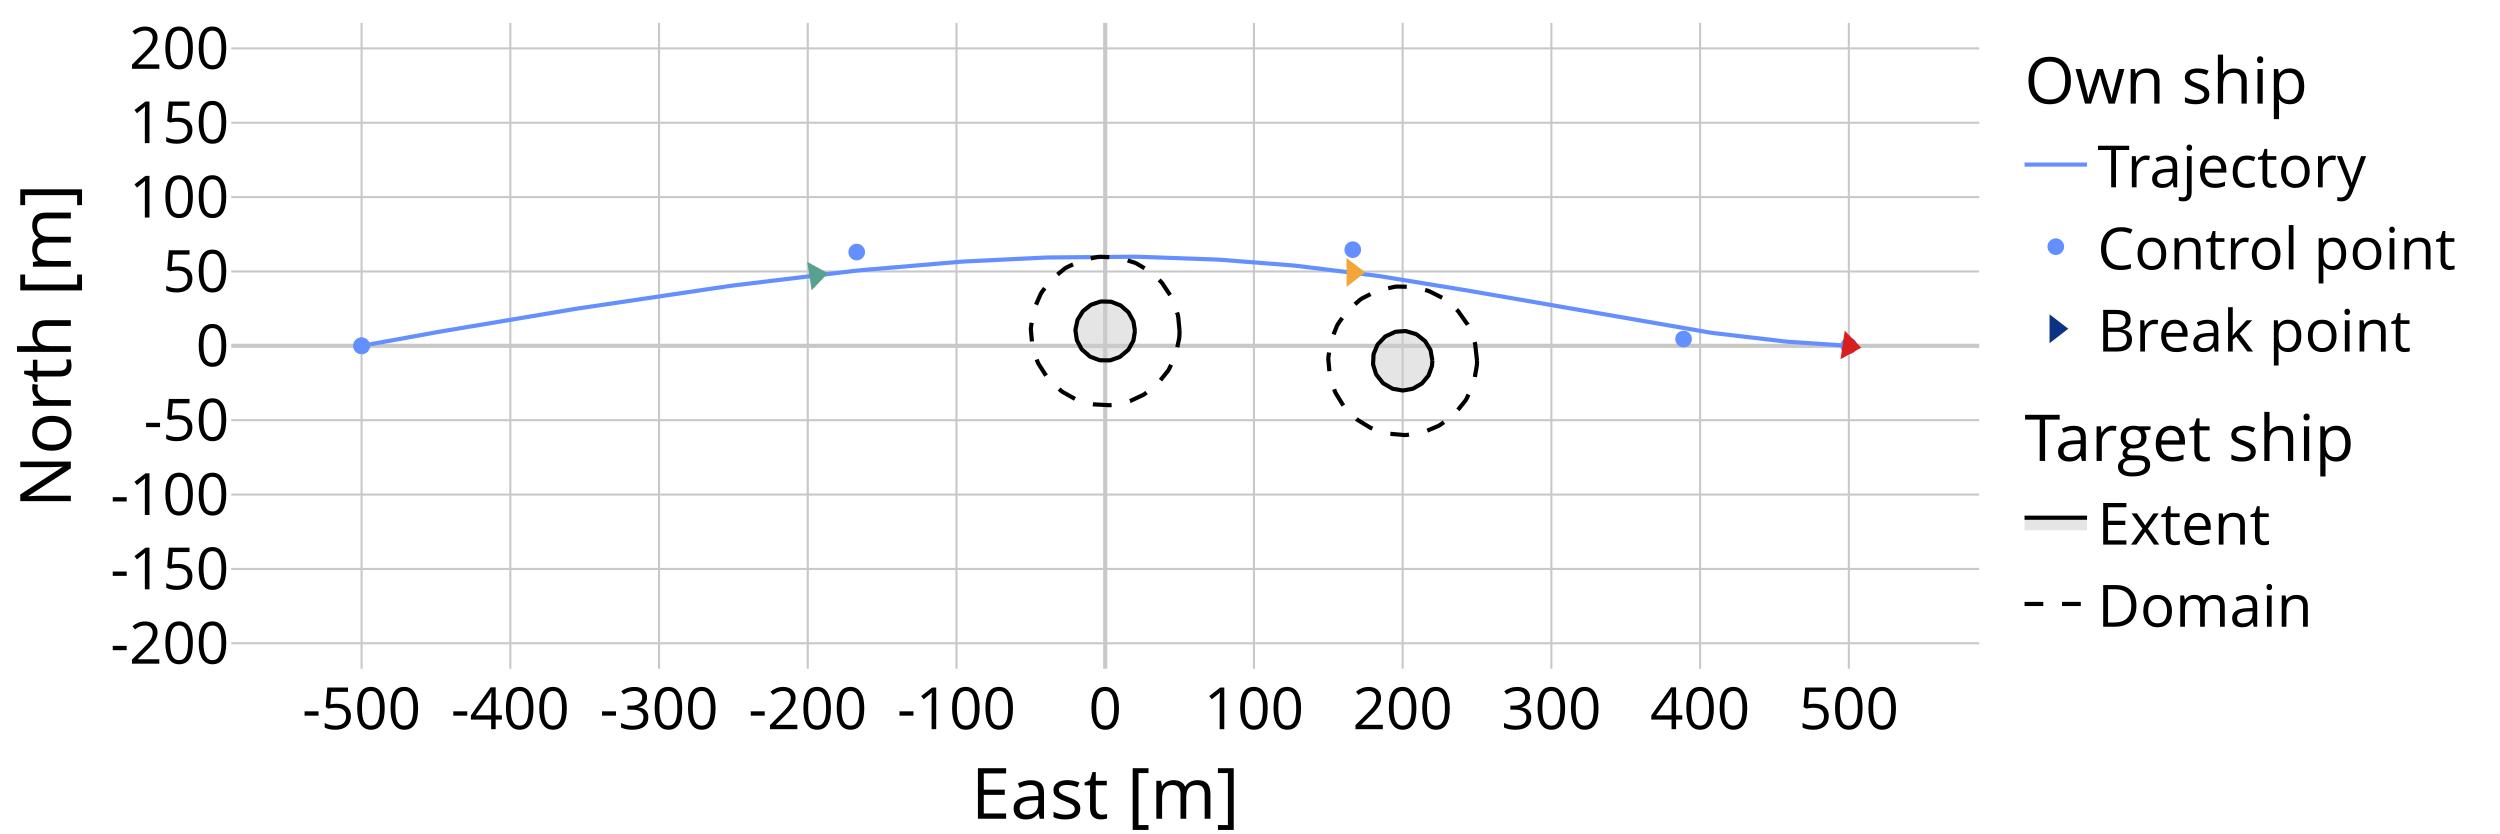
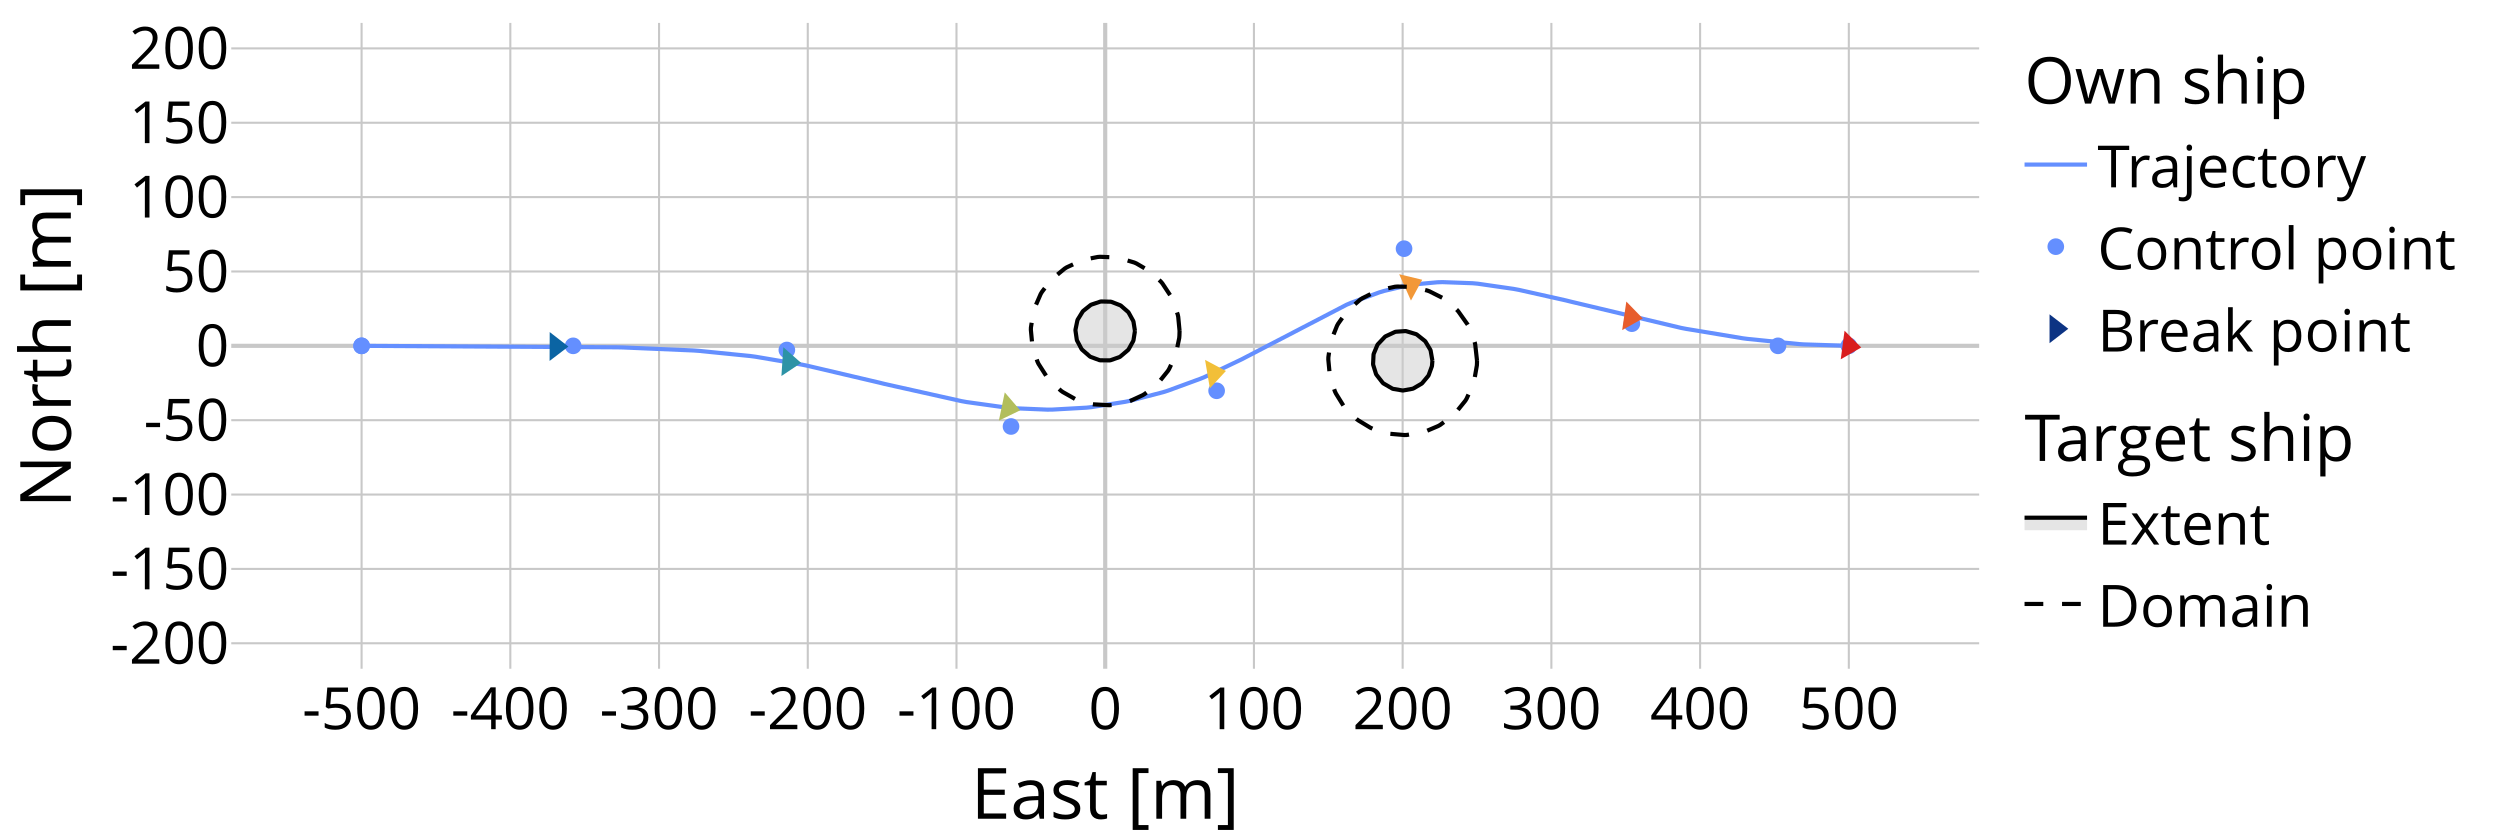
<svg xmlns="http://www.w3.org/2000/svg" class="main-svg" width="1200" height="400" style="" viewBox="0 0 1200 400">
  <rect x="0" y="0" width="1200" height="400" style="fill: rgb(255, 255, 255); fill-opacity: 1;" />
-   <defs id="defs-cfa801">
+   <defs id="defs-1f3cbf">
    <g class="clips">
-       <clipPath id="clipcfa801xyplot" class="plotclip">
+       <clipPath id="clip1f3cbfxyplot" class="plotclip">
        <rect width="839" height="310" />
      </clipPath>
-       <clipPath class="axesclip" id="clipcfa801x">
+       <clipPath class="axesclip" id="clip1f3cbfx">
        <rect x="111" y="0" width="839" height="400" />
      </clipPath>
-       <clipPath class="axesclip" id="clipcfa801y">
+       <clipPath class="axesclip" id="clip1f3cbfy">
        <rect x="0" y="11" width="1200" height="310" />
      </clipPath>
-       <clipPath class="axesclip" id="clipcfa801xy">
+       <clipPath class="axesclip" id="clip1f3cbfxy">
        <rect x="111" y="11" width="839" height="310" />
      </clipPath>
    </g>
    <g class="gradients" />
    <g class="patterns" />
  </defs>
  <g class="bglayer" />
  <g class="layer-below">
    <g class="imagelayer" />
    <g class="shapelayer" />
  </g>
  <g class="cartesianlayer">
    <g class="subplot xy">
      <g class="layer-subplot">
        <g class="shapelayer" />
        <g class="imagelayer" />
      </g>
      <g class="minor-gridlayer">
        <g class="x" />
        <g class="y" />
      </g>
      <g class="gridlayer">
        <g class="x">
          <path class="xgrid crisp" transform="translate(173.56,0)" d="M0,11v310" style="stroke: rgb(200, 200, 200); stroke-opacity: 1; stroke-width: 1px;" />
          <path class="xgrid crisp" transform="translate(244.95,0)" d="M0,11v310" style="stroke: rgb(200, 200, 200); stroke-opacity: 1; stroke-width: 1px;" />
          <path class="xgrid crisp" transform="translate(316.34,0)" d="M0,11v310" style="stroke: rgb(200, 200, 200); stroke-opacity: 1; stroke-width: 1px;" />
          <path class="xgrid crisp" transform="translate(387.73,0)" d="M0,11v310" style="stroke: rgb(200, 200, 200); stroke-opacity: 1; stroke-width: 1px;" />
          <path class="xgrid crisp" transform="translate(459.11,0)" d="M0,11v310" style="stroke: rgb(200, 200, 200); stroke-opacity: 1; stroke-width: 1px;" />
          <path class="xgrid crisp" transform="translate(601.89,0)" d="M0,11v310" style="stroke: rgb(200, 200, 200); stroke-opacity: 1; stroke-width: 1px;" />
          <path class="xgrid crisp" transform="translate(673.27,0)" d="M0,11v310" style="stroke: rgb(200, 200, 200); stroke-opacity: 1; stroke-width: 1px;" />
          <path class="xgrid crisp" transform="translate(744.66,0)" d="M0,11v310" style="stroke: rgb(200, 200, 200); stroke-opacity: 1; stroke-width: 1px;" />
          <path class="xgrid crisp" transform="translate(816.05,0)" d="M0,11v310" style="stroke: rgb(200, 200, 200); stroke-opacity: 1; stroke-width: 1px;" />
          <path class="xgrid crisp" transform="translate(887.44,0)" d="M0,11v310" style="stroke: rgb(200, 200, 200); stroke-opacity: 1; stroke-width: 1px;" />
        </g>
        <g class="y">
          <path class="ygrid crisp" transform="translate(0,308.77)" d="M111,0h839" style="stroke: rgb(200, 200, 200); stroke-opacity: 1; stroke-width: 1px;" />
          <path class="ygrid crisp" transform="translate(0,273.08)" d="M111,0h839" style="stroke: rgb(200, 200, 200); stroke-opacity: 1; stroke-width: 1px;" />
          <path class="ygrid crisp" transform="translate(0,237.39)" d="M111,0h839" style="stroke: rgb(200, 200, 200); stroke-opacity: 1; stroke-width: 1px;" />
          <path class="ygrid crisp" transform="translate(0,201.69)" d="M111,0h839" style="stroke: rgb(200, 200, 200); stroke-opacity: 1; stroke-width: 1px;" />
          <path class="ygrid crisp" transform="translate(0,130.31)" d="M111,0h839" style="stroke: rgb(200, 200, 200); stroke-opacity: 1; stroke-width: 1px;" />
          <path class="ygrid crisp" transform="translate(0,94.61)" d="M111,0h839" style="stroke: rgb(200, 200, 200); stroke-opacity: 1; stroke-width: 1px;" />
          <path class="ygrid crisp" transform="translate(0,58.92)" d="M111,0h839" style="stroke: rgb(200, 200, 200); stroke-opacity: 1; stroke-width: 1px;" />
          <path class="ygrid crisp" transform="translate(0,23.23)" d="M111,0h839" style="stroke: rgb(200, 200, 200); stroke-opacity: 1; stroke-width: 1px;" />
        </g>
      </g>
      <g class="zerolinelayer">
        <path class="xzl zl crisp" transform="translate(530.5,0)" d="M0,11v310" style="stroke: rgb(200, 200, 200); stroke-opacity: 1; stroke-width: 2px;" />
        <path class="yzl zl crisp" transform="translate(0,166)" d="M111,0h839" style="stroke: rgb(200, 200, 200); stroke-opacity: 1; stroke-width: 2px;" />
      </g>
      <g class="layer-between">
        <g class="shapelayer" />
        <g class="imagelayer" />
      </g>
      <path class="xlines-below" />
      <path class="ylines-below" />
      <g class="overlines-below" />
      <g class="xaxislayer-below" />
      <g class="yaxislayer-below" />
      <g class="overaxes-below" />
      <g class="overplot">
-         <g class="xy" transform="translate(111,11)" clip-path="url(#clipcfa801xyplot)">
+         <g class="xy" transform="translate(111,11)" clip-path="url(#clip1f3cbfxyplot)">
          <g class="scatterlayer mlayer">
-             <g class="trace scatter trace8ab3f5" style="stroke-miterlimit: 2; opacity: 1;">
-               <g class="fills" />
-               <g class="errorbars" />
-               <g class="lines">
-                 <path class="js-line" d="M62.56,155L100.53,148.13L102.54,147.78L164.33,137.41L167.16,136.96L238.97,126.3L242.03,125.89L299.15,119.01L302.05,118.71L349.83,114.65L352.56,114.48L389.81,112.67L392.42,112.59L433.18,112.23L435.68,112.26L472.63,113.57L475.06,113.71L508.84,116.36L511.23,116.59L549.49,121.31L551.88,121.66L592.5,128.3L594.89,128.72L709.56,148.59L711.95,148.92L745.39,152.86L747.78,153.08L776.44,155" style="vector-effect: none; fill: none; stroke: rgb(100, 143, 255); stroke-opacity: 1; stroke-width: 2px; opacity: 1;" />
-               </g>
-               <g class="points" />
-               <g class="text" />
-             </g>
-             <g class="trace scatter trace2b7f31" style="stroke-miterlimit: 2; opacity: 1;">
+             <g class="trace scatter traceb32859" style="stroke-miterlimit: 2; opacity: 1;">
+               <g class="fills" />
+               <g class="errorbars" />
+               <g class="lines">
+                 <path class="js-line" d="M62.56,155L185.21,155.71L187.94,155.77L221.93,157.23L224.45,157.41L249.28,159.91L251.74,160.24L273.86,164.01L276.33,164.51L311.02,172.65L313.5,173.27L350.55,181.55L353,181.99L372.46,184.7L374.87,184.92L391.63,185.62L394,185.61L410.49,184.68L412.82,184.43L429.03,181.88L431.33,181.4L447.27,177.25L449.53,176.54L465.2,170.8L467.42,169.87L485.01,161.47L487.2,160.33L535.34,135.28L537.56,134.33L551.05,129.35L553.33,128.66L564.84,125.96L567.17,125.58L578.99,124.49L581.38,124.42L595.89,124.95L598.34,125.18L615.62,127.68L618.11,128.15L640.67,133.21L643.19,133.84L695.89,146.39L698.38,146.87L725.56,151.38L728.02,151.7L752.39,154.15L754.81,154.31L776.44,155" style="vector-effect: none; fill: none; stroke: rgb(100, 143, 255); stroke-opacity: 1; stroke-width: 2px; opacity: 1;" />
+               </g>
+               <g class="points" />
+               <g class="text" />
+             </g>
+             <g class="trace scatter tracee69560" style="stroke-miterlimit: 2; opacity: 1;">
              <g class="fills" />
              <g class="errorbars" />
              <g class="lines" />
              <g class="points">
                <path class="point" transform="translate(62.56,155)" d="M4,0A4,4 0 1,1 0,-4A4,4 0 0,1 4,0Z" style="opacity: 1; stroke-width: 0px; fill: rgb(100, 143, 255); fill-opacity: 1;" />
                <path class="point" transform="translate(62.56,155)" d="M4,0A4,4 0 1,1 0,-4A4,4 0 0,1 4,0Z" style="opacity: 1; stroke-width: 0px; fill: rgb(100, 143, 255); fill-opacity: 1;" />
-                 <path class="point" transform="translate(300.22,110)" d="M4,0A4,4 0 1,1 0,-4A4,4 0 0,1 4,0Z" style="opacity: 1; stroke-width: 0px; fill: rgb(100, 143, 255); fill-opacity: 1;" />
-                 <path class="point" transform="translate(538.33,108.85)" d="M4,0A4,4 0 1,1 0,-4A4,4 0 0,1 4,0Z" style="opacity: 1; stroke-width: 0px; fill: rgb(100, 143, 255); fill-opacity: 1;" />
-                 <path class="point" transform="translate(697.11,151.73)" d="M4,0A4,4 0 1,1 0,-4A4,4 0 0,1 4,0Z" style="opacity: 1; stroke-width: 0px; fill: rgb(100, 143, 255); fill-opacity: 1;" />
+                 <path class="point" transform="translate(164.13,155)" d="M4,0A4,4 0 1,1 0,-4A4,4 0 0,1 4,0Z" style="opacity: 1; stroke-width: 0px; fill: rgb(100, 143, 255); fill-opacity: 1;" />
+                 <path class="point" transform="translate(266.69,157)" d="M4,0A4,4 0 1,1 0,-4A4,4 0 0,1 4,0Z" style="opacity: 1; stroke-width: 0px; fill: rgb(100, 143, 255); fill-opacity: 1;" />
+                 <path class="point" transform="translate(374.29,193.71)" d="M4,0A4,4 0 1,1 0,-4A4,4 0 0,1 4,0Z" style="opacity: 1; stroke-width: 0px; fill: rgb(100, 143, 255); fill-opacity: 1;" />
+                 <path class="point" transform="translate(472.98,176.57)" d="M4,0A4,4 0 1,1 0,-4A4,4 0 0,1 4,0Z" style="opacity: 1; stroke-width: 0px; fill: rgb(100, 143, 255); fill-opacity: 1;" />
+                 <path class="point" transform="translate(562.94,108.37)" d="M4,0A4,4 0 1,1 0,-4A4,4 0 0,1 4,0Z" style="opacity: 1; stroke-width: 0px; fill: rgb(100, 143, 255); fill-opacity: 1;" />
+                 <path class="point" transform="translate(672.29,144.36)" d="M4,0A4,4 0 1,1 0,-4A4,4 0 0,1 4,0Z" style="opacity: 1; stroke-width: 0px; fill: rgb(100, 143, 255); fill-opacity: 1;" />
+                 <path class="point" transform="translate(742.44,155)" d="M4,0A4,4 0 1,1 0,-4A4,4 0 0,1 4,0Z" style="opacity: 1; stroke-width: 0px; fill: rgb(100, 143, 255); fill-opacity: 1;" />
                <path class="point" transform="translate(776.44,155)" d="M4,0A4,4 0 1,1 0,-4A4,4 0 0,1 4,0Z" style="opacity: 1; stroke-width: 0px; fill: rgb(100, 143, 255); fill-opacity: 1;" />
              </g>
              <g class="text" />
            </g>
-             <g class="trace scatter trace029df0" style="stroke-miterlimit: 2; opacity: 1;">
+             <g class="trace scatter tracebbb004" style="stroke-miterlimit: 2; opacity: 1;">
              <g class="fills" />
              <g class="errorbars" />
              <g class="lines" />
              <g class="points">
                <path class="point" transform="translate(62.56,155)" d="M0,0Z" style="opacity: 1; stroke-width: 0px; fill: rgb(12, 51, 131); fill-opacity: 1;" />
-                 <path class="point" transform="translate(280.49,121.06)" d="M-4.031,-6.386L-1.898,7.309L5.929,-0.923Z" style="opacity: 1; stroke-width: 0px; fill: rgb(88, 161, 142); fill-opacity: 1;" />
-                 <path class="point" transform="translate(538.34,119.76)" d="M-3.035,-6.915L-2.965,6.945L6,-0.03Z" style="opacity: 1; stroke-width: 0px; fill: rgb(242, 165, 56); fill-opacity: 1;" />
-                 <path class="point" transform="translate(776.44,155)" d="M-1.953,-7.295L-3.982,6.416L5.935,0.878Z" style="opacity: 1; stroke-width: 0px; fill: rgb(217, 30, 30); fill-opacity: 1;" />
-               </g>
-               <g class="text" />
-             </g>
-             <g class="trace scatter trace1f019c" style="stroke-miterlimit: 2; opacity: 1;">
+                 <path class="point" transform="translate(155.83,155.33)" d="M-2.975,-6.941L-3.025,6.919L6,0.021Z" style="opacity: 1; stroke-width: 0px; fill: rgb(11, 100, 163); fill-opacity: 1;" />
+                 <path class="point" transform="translate(267.53,162.78)" d="M-2.532,-7.114L-3.454,6.715L5.987,0.399Z" style="opacity: 1; stroke-width: 0px; fill: rgb(45, 147, 166); fill-opacity: 1;" />
+                 <path class="point" transform="translate(372.81,184.73)" d="M-1.523,-7.396L-4.351,6.172L5.874,1.224Z" style="opacity: 1; stroke-width: 0px; fill: rgb(178, 190, 92); fill-opacity: 1;" />
+                 <path class="point" transform="translate(471.53,168.06)" d="M-4.112,-6.334L-1.804,7.333L5.916,-0.999Z" style="opacity: 1; stroke-width: 0px; fill: rgb(242, 191, 56); fill-opacity: 1;" />
+                 <path class="point" transform="translate(566.17,125.73)" d="M-5.568,-5.101L0.091,7.551L5.477,-2.45Z" style="opacity: 1; stroke-width: 0px; fill: rgb(242, 152, 56); fill-opacity: 1;" />
+                 <path class="point" transform="translate(671.61,141.02)" d="M-1.975,-7.289L-3.963,6.428L5.938,0.861Z" style="opacity: 1; stroke-width: 0px; fill: rgb(231, 93, 45); fill-opacity: 1;" />
+                 <path class="point" transform="translate(776.44,155)" d="M-2.057,-7.266L-3.89,6.473L5.947,0.793Z" style="opacity: 1; stroke-width: 0px; fill: rgb(217, 30, 30); fill-opacity: 1;" />
+               </g>
+               <g class="text" />
+             </g>
+             <g class="trace scatter trace1184fa" style="stroke-miterlimit: 2; opacity: 1;">
              <g class="fills">
                <g>
                  <path class="js-fill" d="M433.78,147.86L433.07,143.43L432.92,143L430.75,139.07L430.47,138.72L427.09,135.77L426.7,135.53L422.52,133.91L422.08,133.82L417.59,133.71L417.14,133.78L412.89,135.21L412.49,135.42L408.98,138.21L408.68,138.55L406.32,142.37L406.15,142.79L405.24,147.19L405.22,147.64L405.86,152.08L406,152.51L408.11,156.47L408.39,156.83L412.1,160.07L412.49,160.3L416.7,161.86L417.14,161.94L421.63,161.98L422.08,161.9L426.31,160.41L426.7,160.19L430.47,157L430.75,156.65L432.92,152.72L433.07,152.29L433.78,147.86Z" style="fill: rgb(204, 204, 204); fill-opacity: 0.5; stroke-width: 0;" />
                </g>
              </g>
              <g class="errorbars" />
              <g class="lines">
                <path class="js-line" d="M433.78,147.86L433.07,143.43L432.92,143L430.75,139.07L430.47,138.72L427.09,135.77L426.7,135.53L422.52,133.91L422.08,133.82L417.59,133.71L417.14,133.78L412.89,135.21L412.49,135.42L408.98,138.21L408.68,138.55L406.32,142.37L406.15,142.79L405.24,147.19L405.22,147.64L405.86,152.08L406,152.51L408.11,156.47L408.39,156.83L412.1,160.07L412.49,160.3L416.7,161.86L417.14,161.94L421.63,161.98L422.08,161.9L426.31,160.41L426.7,160.19L430.47,157L430.75,156.65L432.92,152.72L433.07,152.29L433.78,147.86" style="vector-effect: none; fill: none; stroke: rgb(0, 0, 0); stroke-opacity: 1; stroke-width: 2px; opacity: 1;" />
              </g>
              <g class="points" />
              <g class="text" />
            </g>
-             <g class="trace scatter trace5aa390" style="stroke-miterlimit: 2; opacity: 1;">
+             <g class="trace scatter tracebc6348" style="stroke-miterlimit: 2; opacity: 1;">
              <g class="fills" />
              <g class="errorbars" />
              <g class="lines">
                <path class="js-line" d="M455.19,147.86L454.55,141.14L454.33,140.04L451.76,132.59L451.26,131.58L446.92,125.01L446.19,124.16L441.25,119.56L440.34,118.89L434.51,115.48L433.48,115.02L425.94,112.75L424.83,112.57L416.97,112.26L415.84,112.36L409.22,113.68L408.15,114.02L401.01,117.33L400.05,117.93L393.96,122.92L393.19,123.74L389.12,129.13L388.54,130.1L385.4,137.31L385.08,138.4L383.85,146.17L383.81,147.3L384.56,155.14L384.8,156.23L387,162.62L387.48,163.64L391.72,170.27L392.44,171.14L398.2,176.5L399.12,177.16L405,180.48L406.04,180.92L412.5,182.86L413.61,183.07L421.47,183.5L422.6,183.42L430.32,181.88L431.38,181.52L437.51,178.68L438.47,178.09L443.83,173.98L444.64,173.2L449.58,167.07L450.17,166.11L453.06,160.01L453.43,158.94L455.03,151.24L455.12,150.11L455.19,147.86" style="vector-effect: none; fill: none; stroke: rgb(0, 0, 0); stroke-opacity: 1; stroke-dasharray: 9px, 9px; stroke-width: 2px; opacity: 1;" />
              </g>
              <g class="points" />
              <g class="text" />
            </g>
-             <g class="trace scatter trace93c6ab" style="stroke-miterlimit: 2; opacity: 1;">
+             <g class="trace scatter tracec55b66" style="stroke-miterlimit: 2; opacity: 1;">
              <g class="fills">
                <g>
                  <path class="js-fill" d="M576.55,162.14L575.7,157.28L575.54,156.86L573.24,153L572.95,152.66L569.09,149.59L568.69,149.38L563.96,147.96L563.51,147.92L559.03,148.23L558.6,148.34L554.12,150.42L553.75,150.68L550.36,154.27L550.12,154.65L548.4,158.79L548.3,159.23L548.08,163.71L548.14,164.16L549.47,168.45L549.67,168.85L552.71,172.74L553.05,173.04L557.31,175.52L557.73,175.67L562.16,176.42L562.61,176.41L567.03,175.6L567.45,175.44L571.33,173.18L571.67,172.89L574.54,169.44L574.77,169.05L576.3,164.83L576.37,164.38L576.55,162.14Z" style="fill: rgb(204, 204, 204); fill-opacity: 0.5; stroke-width: 0;" />
                </g>
              </g>
              <g class="errorbars" />
              <g class="lines">
                <path class="js-line" d="M576.55,162.14L575.7,157.28L575.54,156.86L573.24,153L572.95,152.66L569.09,149.59L568.69,149.38L563.96,147.96L563.51,147.92L559.03,148.23L558.6,148.34L554.12,150.42L553.75,150.68L550.36,154.27L550.12,154.65L548.4,158.79L548.3,159.23L548.08,163.71L548.14,164.16L549.47,168.45L549.67,168.85L552.71,172.74L553.05,173.04L557.31,175.52L557.73,175.67L562.16,176.42L562.61,176.41L567.03,175.6L567.45,175.44L571.33,173.18L571.67,172.89L574.54,169.44L574.77,169.05L576.3,164.83L576.37,164.38L576.55,162.14" style="vector-effect: none; fill: none; stroke: rgb(0, 0, 0); stroke-opacity: 1; stroke-width: 2px; opacity: 1;" />
              </g>
              <g class="points" />
              <g class="text" />
            </g>
-             <g class="trace scatter tracea0e0b1" style="stroke-miterlimit: 2; opacity: 1;">
+             <g class="trace scatter trace113bf9" style="stroke-miterlimit: 2; opacity: 1;">
              <g class="fills" />
              <g class="errorbars" />
              <g class="lines">
                <path class="js-line" d="M597.97,162.14L597.1,154.31L596.84,153.22L594.04,145.86L593.51,144.86L588.96,138.44L588.2,137.61L582.19,132.52L581.25,131.91L575.21,128.87L574.16,128.48L567.61,126.85L566.49,126.7L559.74,126.54L558.62,126.63L550.92,128.3L549.86,128.67L542.83,132.21L541.89,132.84L535.96,138.02L535.22,138.86L531.32,144.37L530.77,145.36L527.86,152.67L527.58,153.77L526.62,160.45L526.59,161.58L527.33,169.41L527.58,170.51L529.77,176.9L530.26,177.92L533.8,183.66L534.49,184.55L540.08,190.1L540.98,190.78L546.75,194.28L547.77,194.75L554.17,196.9L555.28,197.14L563.12,197.82L564.25,197.78L572.01,196.48L573.09,196.15L579.3,193.51L580.28,192.96L586.6,188.26L587.41,187.48L592.36,181.35L592.95,180.39L596.2,173.22L596.54,172.15L597.9,164.39L597.95,163.27L597.97,162.14" style="vector-effect: none; fill: none; stroke: rgb(0, 0, 0); stroke-opacity: 1; stroke-dasharray: 9px, 9px; stroke-width: 2px; opacity: 1;" />
              </g>
              <g class="points" />
              <g class="text" />
            </g>
          </g>
        </g>
      </g>
      <path class="xlines-above crisp" d="M0,0" style="fill: none;" />
      <path class="ylines-above crisp" d="M0,0" style="fill: none;" />
      <g class="overlines-above" />
      <g class="xaxislayer-above">
        <g class="xtick">
          <text text-anchor="middle" x="0" y="350" transform="translate(173.56,0)" style="font-family: 'Open Sans', verdana, arial, sans-serif; font-size: 28px; fill: rgb(0, 0, 0); fill-opacity: 1; white-space: pre; opacity: 1;">-500</text>
        </g>
        <g class="xtick">
          <text text-anchor="middle" x="0" y="350" style="font-family: 'Open Sans', verdana, arial, sans-serif; font-size: 28px; fill: rgb(0, 0, 0); fill-opacity: 1; white-space: pre; opacity: 1;" transform="translate(244.95,0)">-400</text>
        </g>
        <g class="xtick">
          <text text-anchor="middle" x="0" y="350" style="font-family: 'Open Sans', verdana, arial, sans-serif; font-size: 28px; fill: rgb(0, 0, 0); fill-opacity: 1; white-space: pre; opacity: 1;" transform="translate(316.34,0)">-300</text>
        </g>
        <g class="xtick">
          <text text-anchor="middle" x="0" y="350" style="font-family: 'Open Sans', verdana, arial, sans-serif; font-size: 28px; fill: rgb(0, 0, 0); fill-opacity: 1; white-space: pre; opacity: 1;" transform="translate(387.73,0)">-200</text>
        </g>
        <g class="xtick">
          <text text-anchor="middle" x="0" y="350" style="font-family: 'Open Sans', verdana, arial, sans-serif; font-size: 28px; fill: rgb(0, 0, 0); fill-opacity: 1; white-space: pre; opacity: 1;" transform="translate(459.11,0)">-100</text>
        </g>
        <g class="xtick">
          <text text-anchor="middle" x="0" y="350" style="font-family: 'Open Sans', verdana, arial, sans-serif; font-size: 28px; fill: rgb(0, 0, 0); fill-opacity: 1; white-space: pre; opacity: 1;" transform="translate(530.5,0)">0</text>
        </g>
        <g class="xtick">
          <text text-anchor="middle" x="0" y="350" style="font-family: 'Open Sans', verdana, arial, sans-serif; font-size: 28px; fill: rgb(0, 0, 0); fill-opacity: 1; white-space: pre; opacity: 1;" transform="translate(601.89,0)">100</text>
        </g>
        <g class="xtick">
          <text text-anchor="middle" x="0" y="350" style="font-family: 'Open Sans', verdana, arial, sans-serif; font-size: 28px; fill: rgb(0, 0, 0); fill-opacity: 1; white-space: pre; opacity: 1;" transform="translate(673.27,0)">200</text>
        </g>
        <g class="xtick">
          <text text-anchor="middle" x="0" y="350" style="font-family: 'Open Sans', verdana, arial, sans-serif; font-size: 28px; fill: rgb(0, 0, 0); fill-opacity: 1; white-space: pre; opacity: 1;" transform="translate(744.66,0)">300</text>
        </g>
        <g class="xtick">
          <text text-anchor="middle" x="0" y="350" style="font-family: 'Open Sans', verdana, arial, sans-serif; font-size: 28px; fill: rgb(0, 0, 0); fill-opacity: 1; white-space: pre; opacity: 1;" transform="translate(816.05,0)">400</text>
        </g>
        <g class="xtick">
          <text text-anchor="middle" x="0" y="350" style="font-family: 'Open Sans', verdana, arial, sans-serif; font-size: 28px; fill: rgb(0, 0, 0); fill-opacity: 1; white-space: pre; opacity: 1;" transform="translate(887.44,0)">500</text>
        </g>
      </g>
      <g class="yaxislayer-above">
        <g class="ytick">
          <text text-anchor="end" x="110" y="9.8" transform="translate(0,308.77)" style="font-family: 'Open Sans', verdana, arial, sans-serif; font-size: 28px; fill: rgb(0, 0, 0); fill-opacity: 1; white-space: pre; opacity: 1;">-200</text>
        </g>
        <g class="ytick">
          <text text-anchor="end" x="110" y="9.8" style="font-family: 'Open Sans', verdana, arial, sans-serif; font-size: 28px; fill: rgb(0, 0, 0); fill-opacity: 1; white-space: pre; opacity: 1;" transform="translate(0,273.08)">-150</text>
        </g>
        <g class="ytick">
          <text text-anchor="end" x="110" y="9.8" style="font-family: 'Open Sans', verdana, arial, sans-serif; font-size: 28px; fill: rgb(0, 0, 0); fill-opacity: 1; white-space: pre; opacity: 1;" transform="translate(0,237.39)">-100</text>
        </g>
        <g class="ytick">
          <text text-anchor="end" x="110" y="9.8" style="font-family: 'Open Sans', verdana, arial, sans-serif; font-size: 28px; fill: rgb(0, 0, 0); fill-opacity: 1; white-space: pre; opacity: 1;" transform="translate(0,201.69)">-50</text>
        </g>
        <g class="ytick">
          <text text-anchor="end" x="110" y="9.8" style="font-family: 'Open Sans', verdana, arial, sans-serif; font-size: 28px; fill: rgb(0, 0, 0); fill-opacity: 1; white-space: pre; opacity: 1;" transform="translate(0,166)">0</text>
        </g>
        <g class="ytick">
          <text text-anchor="end" x="110" y="9.8" style="font-family: 'Open Sans', verdana, arial, sans-serif; font-size: 28px; fill: rgb(0, 0, 0); fill-opacity: 1; white-space: pre; opacity: 1;" transform="translate(0,130.31)">50</text>
        </g>
        <g class="ytick">
          <text text-anchor="end" x="110" y="9.8" style="font-family: 'Open Sans', verdana, arial, sans-serif; font-size: 28px; fill: rgb(0, 0, 0); fill-opacity: 1; white-space: pre; opacity: 1;" transform="translate(0,94.61)">100</text>
        </g>
        <g class="ytick">
          <text text-anchor="end" x="110" y="9.8" style="font-family: 'Open Sans', verdana, arial, sans-serif; font-size: 28px; fill: rgb(0, 0, 0); fill-opacity: 1; white-space: pre; opacity: 1;" transform="translate(0,58.92)">150</text>
        </g>
        <g class="ytick">
          <text text-anchor="end" x="110" y="9.8" style="font-family: 'Open Sans', verdana, arial, sans-serif; font-size: 28px; fill: rgb(0, 0, 0); fill-opacity: 1; white-space: pre; opacity: 1;" transform="translate(0,23.23)">200</text>
        </g>
      </g>
      <g class="overaxes-above" />
    </g>
  </g>
  <g class="polarlayer" />
  <g class="smithlayer" />
  <g class="ternarylayer" />
  <g class="geolayer" />
  <g class="funnelarealayer" />
  <g class="pielayer" />
  <g class="iciclelayer" />
  <g class="treemaplayer" />
  <g class="sunburstlayer" />
  <g class="glimages" />
-   <defs id="topdefs-cfa801">
+   <defs id="topdefs-1f3cbf">
    <g class="clips" />
-     <clipPath id="legendcfa801">
+     <clipPath id="legend1f3cbf">
      <rect width="228" height="304" x="0" y="0" />
    </clipPath>
  </defs>
  <g class="layer-above">
    <g class="imagelayer" />
    <g class="shapelayer" />
  </g>
  <g class="infolayer">
    <g class="legend" pointer-events="all" transform="translate(966.78,11)">
      <rect class="bg" shape-rendering="crispEdges" width="228" height="304" x="0" y="0" style="stroke: rgb(68, 68, 68); stroke-opacity: 1; fill: rgb(255, 255, 255); fill-opacity: 1; stroke-width: 0px;" />
-       <g class="scrollbox" transform="" clip-path="url(#legendcfa801)">
+       <g class="scrollbox" transform="" clip-path="url(#legend1f3cbf)">
        <g class="groups" transform="">
          <g class="traces" transform="translate(0,26.65)" style="opacity: 1;">
            <text class="legendtext" text-anchor="start" x="5" y="12.09" style="font-family: 'Open Sans', verdana, arial, sans-serif; font-size: 31px; fill: rgb(0, 0, 0); fill-opacity: 1; white-space: pre;">Own ship</text>
            <g class="layers">
              <g class="legendfill" />
              <g class="legendlines" />
              <g class="legendsymbols">
                <g class="legendpoints" />
              </g>
            </g>
            <rect class="legendtoggle" x="0" y="-21.65" width="222.656" height="43.3" style="fill: rgb(0, 0, 0); fill-opacity: 0;" />
          </g>
          <g class="traces" transform="translate(0,68)" style="opacity: 1;">
            <text class="legendtext" text-anchor="start" x="40" y="10.92" style="font-family: 'Open Sans', verdana, arial, sans-serif; font-size: 28px; fill: rgb(0, 0, 0); fill-opacity: 1; white-space: pre;">Trajectory</text>
            <g class="layers" style="opacity: 1;">
              <g class="legendfill" />
              <g class="legendlines">
                <path class="js-line" d="M5,0h30" style="fill: none; stroke: rgb(100, 143, 255); stroke-opacity: 1; stroke-width: 2px;" />
              </g>
              <g class="legendsymbols">
                <g class="legendpoints" />
              </g>
            </g>
            <rect class="legendtoggle" x="0" y="-19.7" width="222.656" height="39.4" style="fill: rgb(0, 0, 0); fill-opacity: 0;" />
          </g>
          <g class="traces" transform="translate(0,107.4)" style="opacity: 1;">
            <text class="legendtext" text-anchor="start" x="40" y="10.92" style="font-family: 'Open Sans', verdana, arial, sans-serif; font-size: 28px; fill: rgb(0, 0, 0); fill-opacity: 1; white-space: pre;">Control point</text>
            <g class="layers" style="opacity: 1;">
              <g class="legendfill" />
              <g class="legendlines" />
              <g class="legendsymbols">
                <g class="legendpoints">
                  <path class="scatterpts" transform="translate(20,0)" d="M4,0A4,4 0 1,1 0,-4A4,4 0 0,1 4,0Z" style="opacity: 1; stroke-width: 0px; fill: rgb(100, 143, 255); fill-opacity: 1;" />
                </g>
              </g>
            </g>
            <rect class="legendtoggle" x="0" y="-19.7" width="222.656" height="39.4" style="fill: rgb(0, 0, 0); fill-opacity: 0;" />
          </g>
          <g class="traces" transform="translate(0,146.8)" style="opacity: 1;">
            <text class="legendtext" text-anchor="start" x="40" y="10.92" style="font-family: 'Open Sans', verdana, arial, sans-serif; font-size: 28px; fill: rgb(0, 0, 0); fill-opacity: 1; white-space: pre;">Break point</text>
            <g class="layers" style="opacity: 1;">
              <g class="legendfill" />
              <g class="legendlines" />
              <g class="legendsymbols">
                <g class="legendpoints">
                  <path class="scatterpts" transform="translate(20,0)" d="M-3,-6.93L-3,6.93L6,-3.6739403974420594e-16Z" style="opacity: 1; stroke-width: 0px; fill: rgb(12, 51, 131); fill-opacity: 1;" />
                </g>
              </g>
            </g>
            <rect class="legendtoggle" x="0" y="-19.7" width="222.656" height="39.4" style="fill: rgb(0, 0, 0); fill-opacity: 0;" />
          </g>
        </g>
        <g class="groups" transform="translate(0,10)">
          <g class="traces" transform="translate(0,188.15)" style="opacity: 1;">
            <text class="legendtext" text-anchor="start" x="5" y="12.09" style="font-family: 'Open Sans', verdana, arial, sans-serif; font-size: 31px; fill: rgb(0, 0, 0); fill-opacity: 1; white-space: pre;">Target ship</text>
            <g class="layers">
              <g class="legendfill" />
              <g class="legendlines" />
              <g class="legendsymbols">
                <g class="legendpoints" />
              </g>
            </g>
            <rect class="legendtoggle" x="0" y="-21.65" width="222.656" height="43.3" style="fill: rgb(0, 0, 0); fill-opacity: 0;" />
          </g>
          <g class="traces" transform="translate(0,229.5)" style="opacity: 1;">
            <text class="legendtext" text-anchor="start" x="40" y="10.92" style="font-family: 'Open Sans', verdana, arial, sans-serif; font-size: 28px; fill: rgb(0, 0, 0); fill-opacity: 1; white-space: pre;">Extent</text>
            <g class="layers" style="opacity: 1;">
              <g class="legendfill">
                <path class="js-fill" d="M5,-2h30v6h-30z" style="stroke-width: 0; fill: rgb(204, 204, 204); fill-opacity: 0.5;" />
              </g>
              <g class="legendlines">
                <path class="js-line" d="M5,-2h30" style="fill: none; stroke: rgb(0, 0, 0); stroke-opacity: 1; stroke-width: 2px;" />
              </g>
              <g class="legendsymbols">
                <g class="legendpoints" />
              </g>
            </g>
            <rect class="legendtoggle" x="0" y="-19.7" width="222.656" height="39.4" style="fill: rgb(0, 0, 0); fill-opacity: 0;" />
          </g>
          <g class="traces" transform="translate(0,268.9)" style="opacity: 1;">
            <text class="legendtext" text-anchor="start" x="40" y="10.92" style="font-family: 'Open Sans', verdana, arial, sans-serif; font-size: 28px; fill: rgb(0, 0, 0); fill-opacity: 1; white-space: pre;">Domain</text>
            <g class="layers" style="opacity: 1;">
              <g class="legendfill" />
              <g class="legendlines">
                <path class="js-line" d="M5,0h30" style="fill: none; stroke: rgb(0, 0, 0); stroke-opacity: 1; stroke-dasharray: 9px, 9px; stroke-width: 2px;" />
              </g>
              <g class="legendsymbols">
                <g class="legendpoints" />
              </g>
            </g>
            <rect class="legendtoggle" x="0" y="-19.7" width="222.656" height="39.4" style="fill: rgb(0, 0, 0); fill-opacity: 0;" />
          </g>
        </g>
      </g>
      <rect class="scrollbar" rx="20" ry="3" width="0" height="0" x="0" y="0" style="fill: rgb(128, 139, 164); fill-opacity: 1;" />
    </g>
    <g class="g-gtitle" />
    <g class="g-xtitle" transform="translate(0,-1.3)">
      <text class="xtitle" x="530.5" y="394.3" text-anchor="middle" style="opacity: 1; font-family: 'Open Sans', verdana, arial, sans-serif; font-size: 34px; fill: rgb(0, 0, 0); fill-opacity: 1; white-space: pre;">East [m]</text>
    </g>
    <g class="g-ytitle" transform="translate(16.52539,0)">
      <text class="ytitle" transform="rotate(-90,17.475,166)" x="17.475" y="166" text-anchor="middle" style="opacity: 1; font-family: 'Open Sans', verdana, arial, sans-serif; font-size: 34px; fill: rgb(0, 0, 0); fill-opacity: 1; white-space: pre;">North [m]</text>
    </g>
  </g>
</svg>
